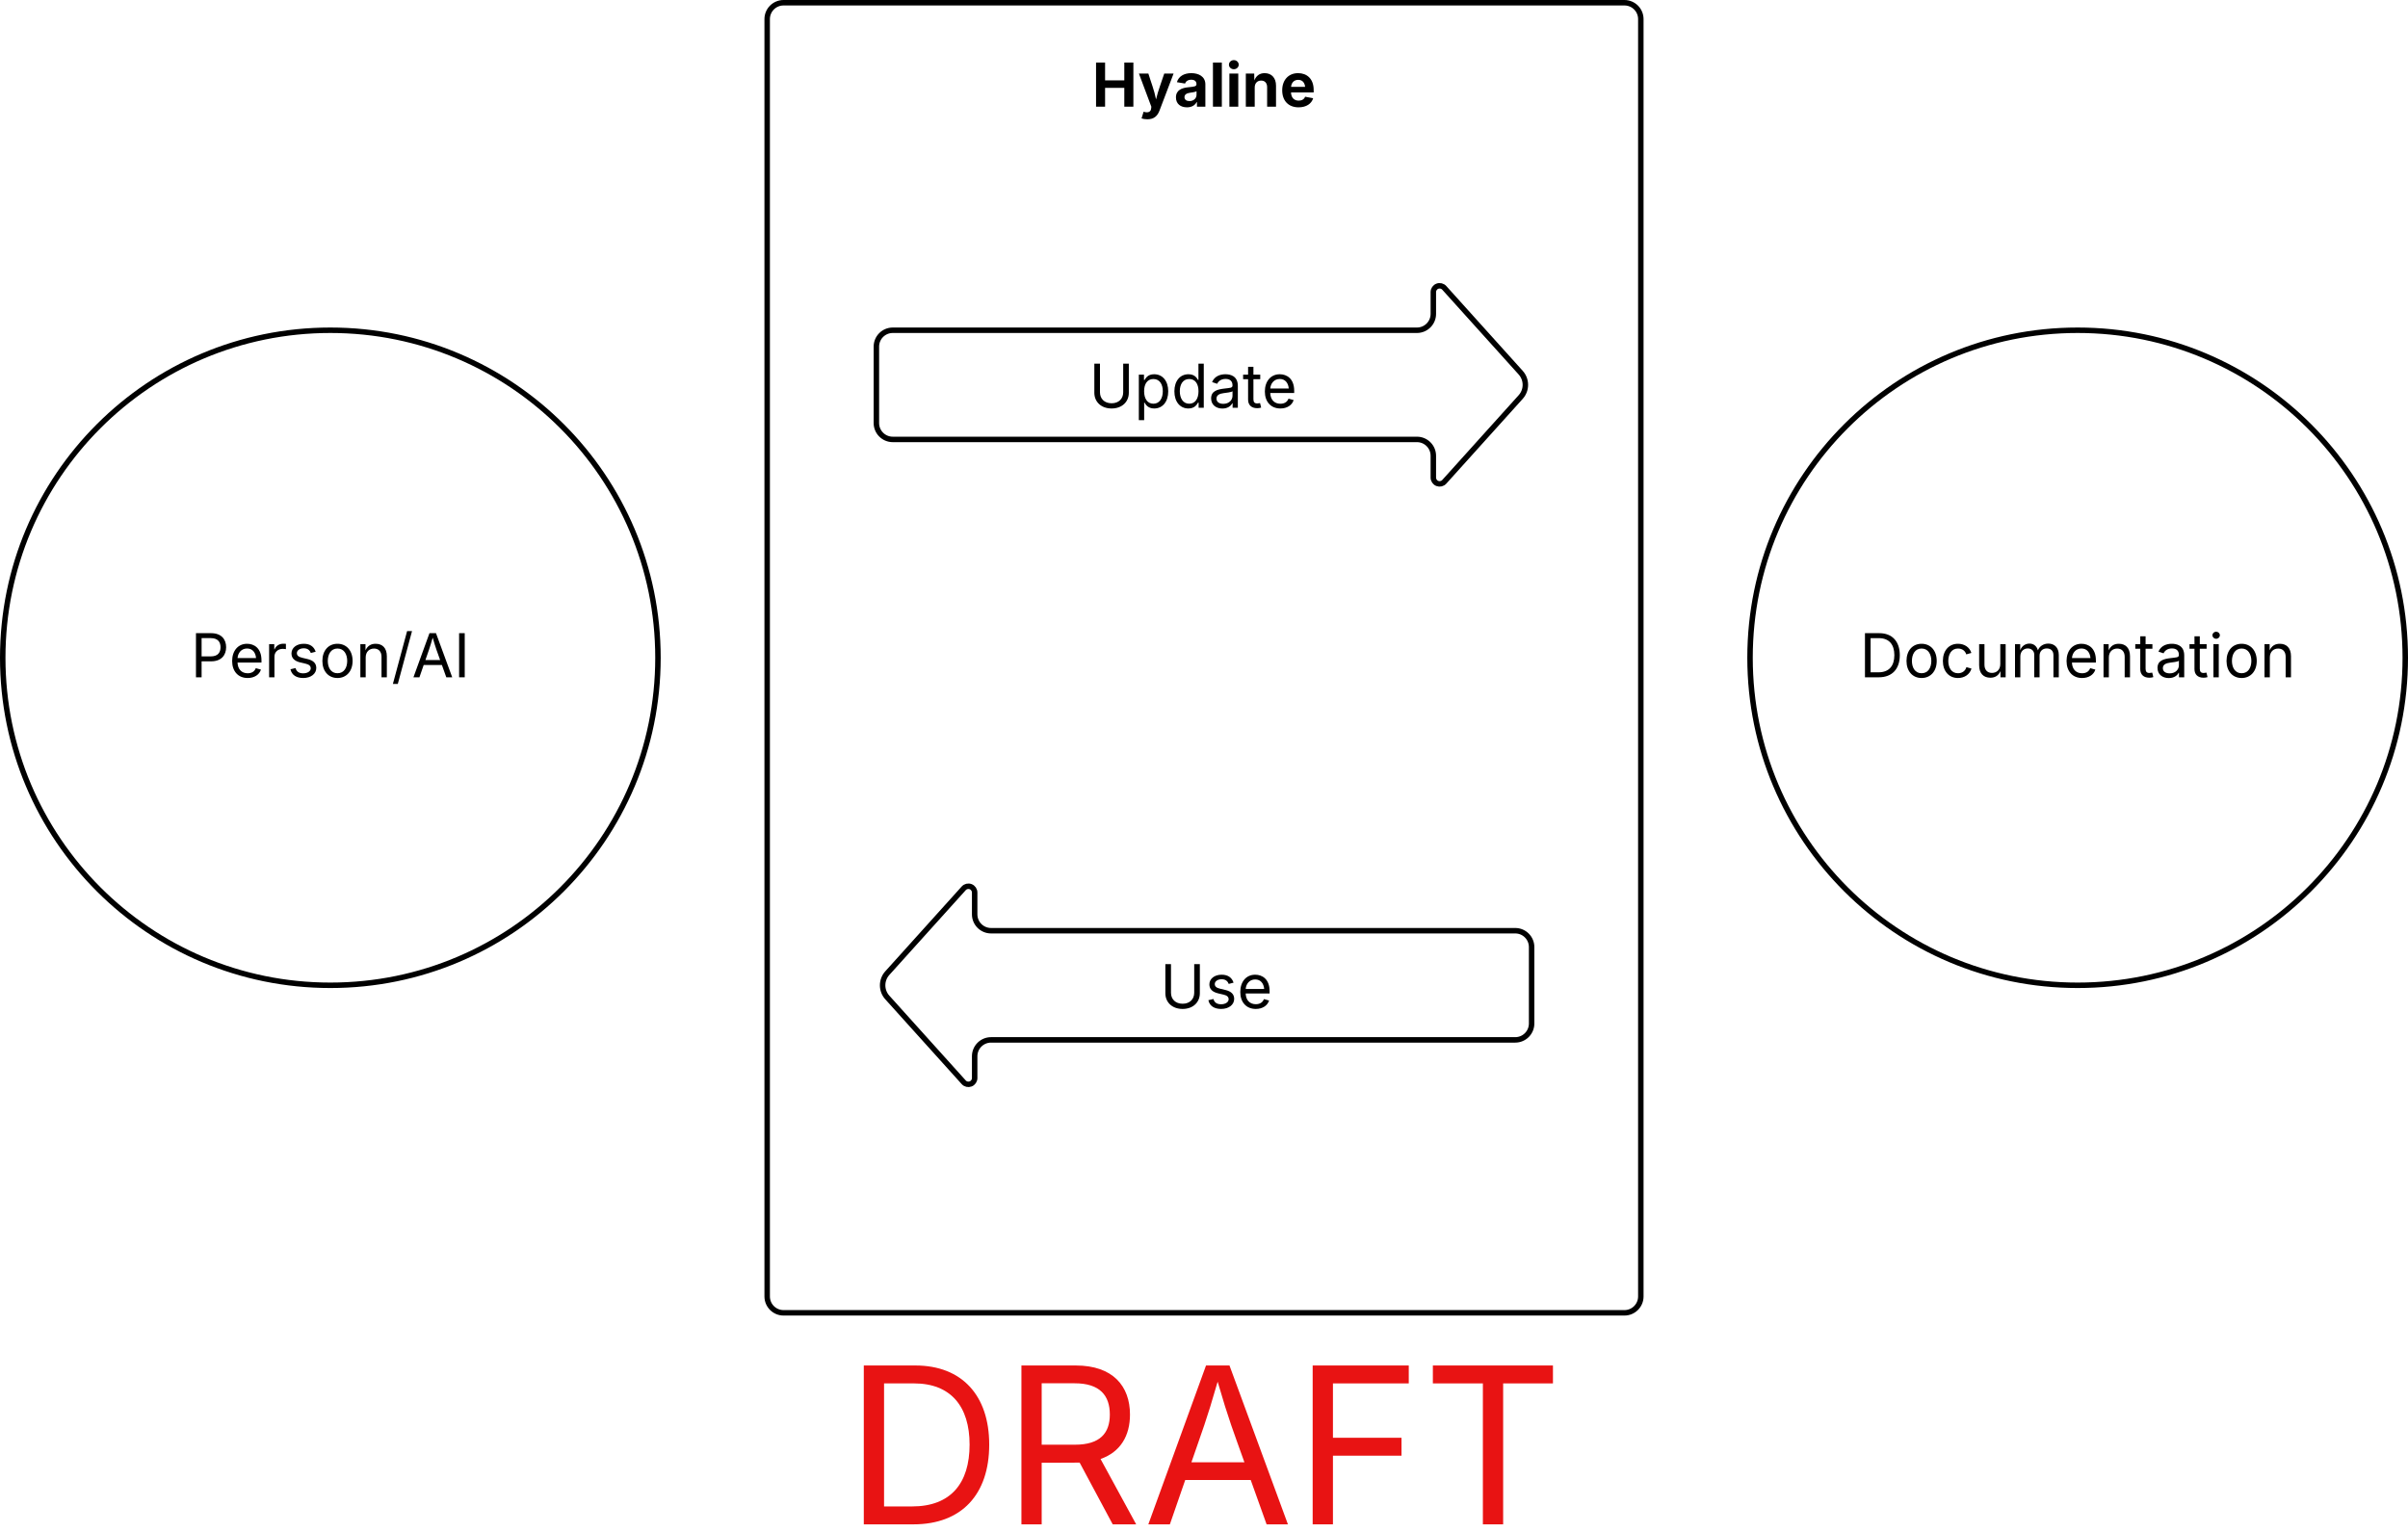
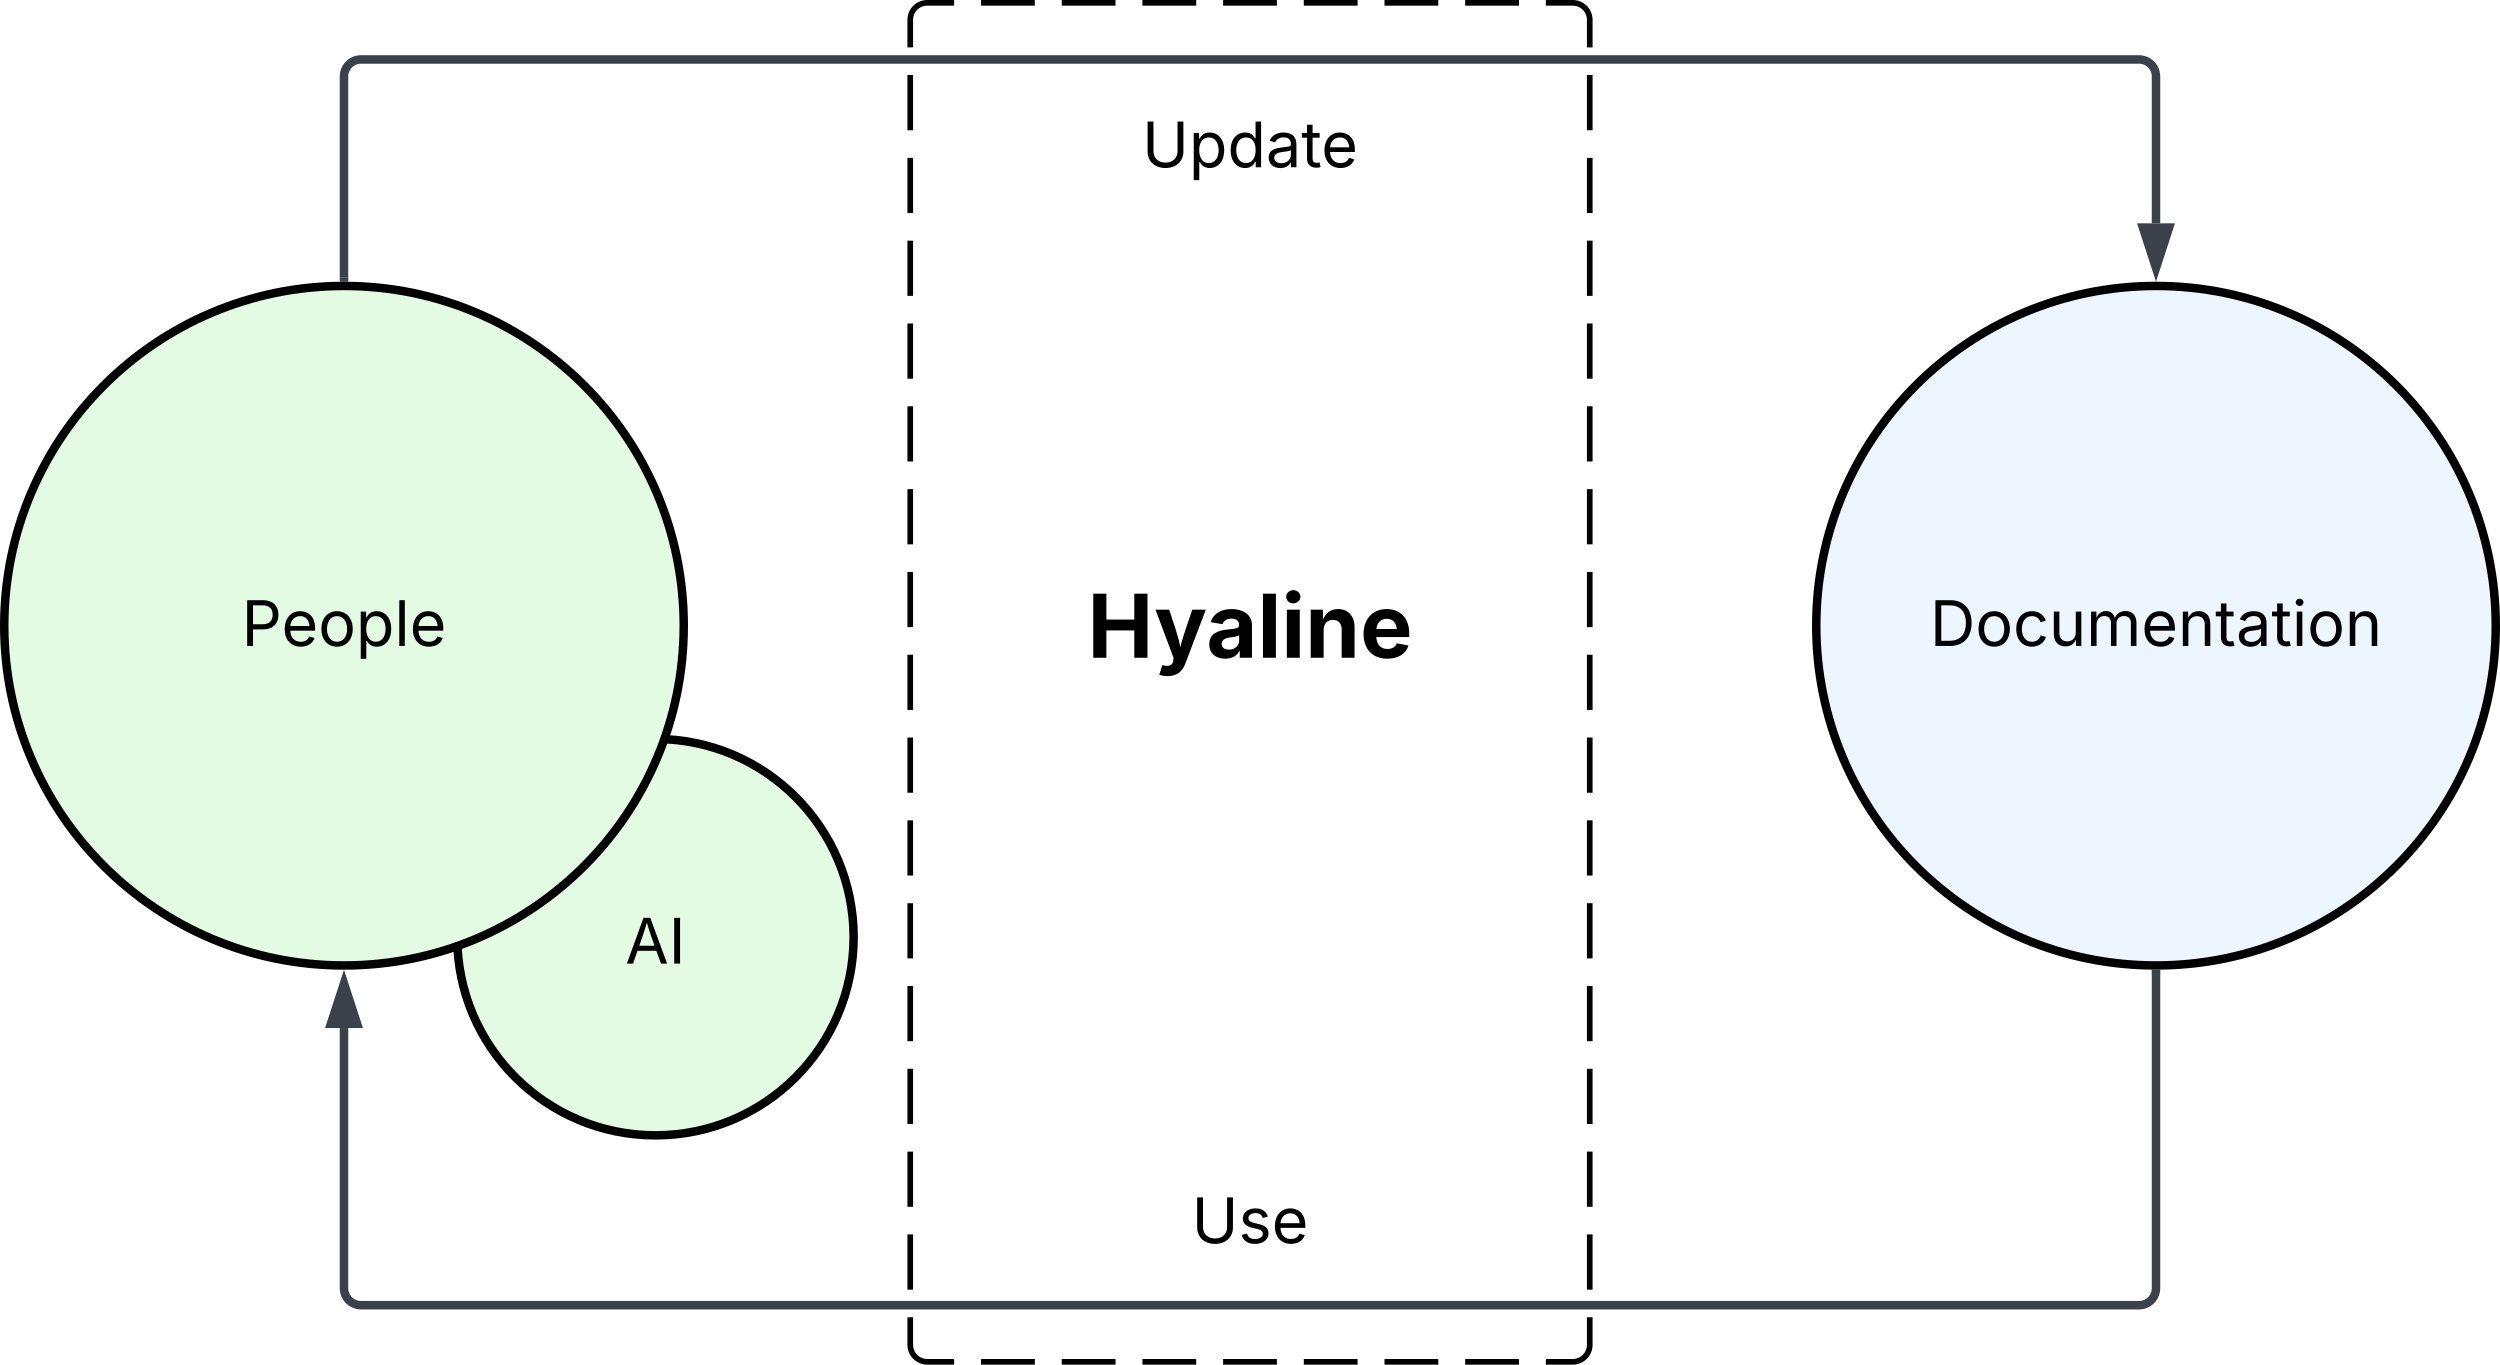
- <svg xmlns="http://www.w3.org/2000/svg" xmlns:ns1="lucid" xmlns:xlink="http://www.w3.org/1999/xlink" width="882" height="561">
-   <g transform="translate(-279 -279)" ns1:page-tab-id="dQ_dJ_OObx~D">
+ <svg xmlns="http://www.w3.org/2000/svg" xmlns:ns1="lucid" xmlns:xlink="http://www.w3.org/1999/xlink" width="883" height="482">
+   <g transform="translate(-38.5 -39)" ns1:page-tab-id="dQ_dJ_OObx~D">
    <path d="M0 0h1760v1360H0z" fill="#fff" />
-     <path d="M560 286a6 6 0 0 1 6-6h308a6 6 0 0 1 6 6v468a6 6 0 0 1-6 6H566a6 6 0 0 1-6-6z" stroke="#000" stroke-width="2" fill-opacity="0" />
-     <path d="M1160 520c0 66.27-53.73 120-120 120-66.27 0-120-53.73-120-120 0-66.27 53.73-120 120-120 66.27 0 120 53.73 120 120z" stroke="#000" stroke-width="2" fill="#fff" />
-     <use xlink:href="#a" transform="matrix(1,0,0,1,925,405) translate(35.14431 122.1528)" />
-     <path d="M600 406a6 6 0 0 1 6-6h192a6 6 0 0 0 6-6v-8a2.3 2.3 0 0 1 4-1.54l28 31.08a6.67 6.67 0 0 1 0 8.92l-28 31.08a2.3 2.3 0 0 1-4-1.54v-8a6 6 0 0 0-6-6H606a6 6 0 0 1-6-6z" stroke="#000" stroke-width="2" fill="#fff" />
-     <use xlink:href="#b" transform="matrix(1,0,0,1,605,385) translate(72.88151 43.40278)" />
-     <path d="M840 654a6 6 0 0 1-6 6H642a6 6 0 0 0-6 6v8a2.3 2.3 0 0 1-4 1.54l-28-31.08a6.67 6.67 0 0 1 0-8.92l28-31.08a2.3 2.3 0 0 1 4 1.54v8a6 6 0 0 0 6 6h192a6 6 0 0 1 6 6z" stroke="#000" stroke-width="2" fill="#fff" />
-     <use xlink:href="#c" transform="matrix(1,-2.4492935982947064e-16,2.4492935982947064e-16,1,605,605) translate(98.89411 43.40278)" />
-     <path d="M520 520c0 66.27-53.73 120-120 120-66.27 0-120-53.73-120-120 0-66.27 53.73-120 120-120 66.27 0 120 53.73 120 120z" stroke="#000" stroke-width="2" fill="#fff" />
-     <use xlink:href="#d" transform="matrix(1,0,0,1,285,405) translate(63.82813 122.1528)" />
-     <path d="M600 286a6 6 0 0 1 6-6h228a6 6 0 0 1 6 6v48a6 6 0 0 1-6 6H606a6 6 0 0 1-6-6z" fill="none" />
-     <use xlink:href="#e" transform="matrix(1,0,0,1,600,280) translate(78.99523 38.08377)" />
-     <path d="M560 766a6 6 0 0 1 6-6h308a6 6 0 0 1 6 6v68a6 6 0 0 1-6 6H566a6 6 0 0 1-6-6z" fill="none" />
-     <use xlink:href="#f" transform="matrix(1,0,0,1,560,760) translate(28.35938 77.5)" />
+     <path d="M340 370c0 38.66-31.34 70-70 70s-70-31.34-70-70 31.34-70 70-70 70 31.34 70 70z" stroke="#000" stroke-width="3" fill="#e3fae3" />
+     <use xlink:href="#a" transform="matrix(1,0,0,1,205,305) translate(54.35004 74.34028)" />
+     <path d="M360 46a6 6 0 0 1 6-6h228a6 6 0 0 1 6 6v468a6 6 0 0 1-6 6H366a6 6 0 0 1-6-6z" fill-opacity="0" />
+     <path d="M385 40h19m9.5 0h19m9.5 0h19m9.5 0h19m9.5 0h19m9.5 0h19m9.5 0h19m9.5 0h9.5a6 6 0 0 1 6 6v9.75m0 9.75V85m0 9.75v19.5m0 9.75v19.5m0 9.75v19.5m0 9.75V202m0 9.75v19.5m0 9.75v19.5m0 9.75v19.5m0 9.75V319m0 9.75v19.5m0 9.75v19.5m0 9.75v19.5m0 9.75V436m0 9.75v19.5m0 9.75v19.5m0 9.75V514a6 6 0 0 1-6 6h-9.5m-9.5 0h-19m-9.5 0h-19m-9.5 0h-19m-9.5 0h-19m-9.5 0h-19m-9.5 0h-19m-9.5 0h-19m-9.5 0H366a6 6 0 0 1-6-6v-9.75m0-9.75V475m0-9.75v-19.5m0-9.75v-19.5m0-9.75v-19.5m0-9.75V358m0-9.75v-19.5m0-9.75v-19.5m0-9.75v-19.5m0-9.75V241m0-9.75v-19.5m0-9.75v-19.5m0-9.75v-19.5m0-9.75V124m0-9.75v-19.5m0-9.75V65.5m0-9.75V46a6 6 0 0 1 6-6h9.5" stroke="#000" stroke-width="2" fill="none" />
+     <path d="M920 260c0 66.27-53.73 120-120 120-66.27 0-120-53.73-120-120 0-66.27 53.73-120 120-120 66.27 0 120 53.73 120 120z" stroke="#000" stroke-width="3" fill="#edf5ff" />
+     <use xlink:href="#b" transform="matrix(1,0,0,1,685,145) translate(35.14431 122.1528)" />
+     <path d="M280 260c0 66.27-53.73 120-120 120-66.27 0-120-53.73-120-120 0-66.27 53.73-120 120-120 66.27 0 120 53.73 120 120z" stroke="#000" stroke-width="3" fill="#e3fae3" />
+     <use xlink:href="#c" transform="matrix(1,0,0,1,45,145) translate(78.85091 122.1528)" />
+     <path d="M360 236a6 6 0 0 1 6-6h228a6 6 0 0 1 6 6v48a6 6 0 0 1-6 6H366a6 6 0 0 1-6-6z" fill="none" />
+     <use xlink:href="#d" transform="matrix(1,0,0,1,360,230) translate(62.59332 41.31727)" />
+     <path d="M160 137V66a6 6 0 0 1 6-6h628a6 6 0 0 1 6 6v51.88" stroke="#3a414a" stroke-width="3" fill="none" />
+     <path d="M161.47 138.53l-1.46-.03h-1.47v-1.54h2.94z" stroke="#3a414a" stroke-width=".05" fill="#3a414a" />
+     <path d="M800 133.65l-4.63-14.27h9.26z" stroke="#3a414a" stroke-width="3" fill="#3a414a" />
+     <path d="M800 383v111a6 6 0 0 1-6 6H166a6 6 0 0 1-6-6v-91.88" stroke="#3a414a" stroke-width="3" fill="none" />
+     <path d="M800 381.5h1.48v1.54h-2.96v-1.57z" stroke="#3a414a" stroke-width=".05" fill="#3a414a" />
+     <path d="M160 386.35l4.63 14.27h-9.26z" stroke="#3a414a" stroke-width="3" fill="#3a414a" />
+     <path d="M360 66a6 6 0 0 1 6-6h228a6 6 0 0 1 6 6v48a6 6 0 0 1-6 6H366a6 6 0 0 1-6-6z" fill="none" />
+     <use xlink:href="#e" transform="matrix(1,0,0,1,360,60) translate(81.88151 38.08377)" />
+     <path d="M360 446a6 6 0 0 1 6-6h228a6 6 0 0 1 6 6v48a6 6 0 0 1-6 6H366a6 6 0 0 1-6-6z" fill="none" />
+     <use xlink:href="#f" transform="matrix(1,0,0,1,360,440) translate(99.38911 38.08377)" />
    <defs>
-       <path d="M645 0H180v-1490h484c435 0 692 280 692 742 0 466-257 748-711 748zM370-168h263c363 0 539-218 539-580 0-358-176-574-521-574H370v1154" id="g" />
-       <path d="M613 24c-304 0-509-231-509-576 0-350 205-580 509-580 305 0 511 230 511 580 0 345-206 576-511 576zm0-161c226 0 329-195 329-415 0-222-103-419-329-419-223 0-326 196-326 419 0 220 103 415 326 415" id="h" />
-       <path d="M613 24c-304 0-509-231-509-576 0-350 205-580 509-580 216 0 392 114 453 309l-173 49c-33-115-133-197-280-197-223 0-326 196-326 419 0 220 103 415 326 415 150 0 252-85 285-206l172 49C1010-95 832 24 613 24" id="i" />
-       <path d="M537 14c-226 0-379-139-379-422v-710h180v695c0 172 97 275 253 275 160 0 281-109 281-300v-670h181V0H879v-209C806-46 684 14 537 14" id="j" />
-       <path d="M158 0v-1118h175l1 205c55-151 181-225 313-225 147 0 245 90 285 228 53-141 190-228 352-228 194 0 352 125 352 384V0h-181v-749c0-161-105-225-225-225-151 0-243 103-243 244V0H807v-767c0-124-93-207-219-207-131 0-250 92-250 270V0H158" id="k" />
-       <path d="M628 24c-324 0-524-230-524-574 0-343 198-582 503-582 237 0 487 146 487 559v75H286c9 234 145 362 343 362 132 0 231-58 273-172l174 48C1024-91 857 24 628 24zM287-650h624c-17-190-120-322-304-322-192 0-309 151-320 322" id="l" />
-       <path d="M338-670V0H158v-1118h173l1 207c72-158 192-221 342-221 226 0 378 139 378 422V0H872v-695c0-172-96-275-252-275-161 0-282 109-282 300" id="m" />
-       <path d="M598-1118v154H368v674c0 100 37 144 132 144 23 0 62-6 92-12L629-6c-37 13-88 20-134 20-193 0-307-107-307-290v-688H20v-154h168v-266h180v266h230" id="n" />
-       <path d="M471 26C259 26 90-98 90-318c0-256 228-303 435-329 202-27 287-16 287-108 0-139-79-219-234-219-161 0-248 86-283 164l-173-57c86-203 278-265 451-265 150 0 419 46 419 395V0H815v-152h-12C765-73 660 26 471 26zm31-159c199 0 310-134 310-271v-155c-30 35-226 55-295 64-131 17-246 59-246 186 0 116 97 176 231 176" id="o" />
-       <path d="M158 0v-1118h180V0H158zm91-1301c-68 0-125-53-125-119s57-119 125-119c69 0 126 53 126 119s-57 119-126 119" id="p" />
+       <path d="M52 0l541-1490h220L1361 0h-200l-149-416H398L254 0H52zm404-582h497c-103-290-145-390-251-756-108 377-145 460-246 756" id="g" />
+       <path d="M370-1490V0H180v-1490h190" id="h" />
      <g id="a">
        <use transform="matrix(0.01085069,0,0,0.01085069,0,0)" xlink:href="#g" />
-         <use transform="matrix(0.01085069,0,0,0.01085069,16.03733,0)" xlink:href="#h" />
-         <use transform="matrix(0.01085069,0,0,0.01085069,29.36198,0)" xlink:href="#i" />
-         <use transform="matrix(0.01085069,0,0,0.01085069,42.05729,0)" xlink:href="#j" />
-         <use transform="matrix(0.01085069,0,0,0.01085069,55.19748,0)" xlink:href="#k" />
-         <use transform="matrix(0.01085069,0,0,0.01085069,74.66363,0)" xlink:href="#l" />
-         <use transform="matrix(0.01085069,0,0,0.01085069,87.61936,0)" xlink:href="#m" />
-         <use transform="matrix(0.01085069,0,0,0.01085069,100.7487,0)" xlink:href="#n" />
-         <use transform="matrix(0.01085069,0,0,0.01085069,108.1272,0)" xlink:href="#o" />
-         <use transform="matrix(0.01085069,0,0,0.01085069,120.6055,0)" xlink:href="#n" />
-         <use transform="matrix(0.01085069,0,0,0.01085069,127.8754,0)" xlink:href="#p" />
-         <use transform="matrix(0.01085069,0,0,0.01085069,133.2574,0)" xlink:href="#h" />
-         <use transform="matrix(0.01085069,0,0,0.01085069,146.582,0)" xlink:href="#m" />
+         <use transform="matrix(0.01085069,0,0,0.01085069,15.33203,0)" xlink:href="#h" />
      </g>
-       <path d="M763 24c-353 0-583-224-583-531v-983h190v968c0 214 149 370 393 370 243 0 391-156 391-370v-968h190v983c0 307-230 531-581 531" id="q" />
-       <path d="M158 418v-1536h174v179h20c37-59 106-193 324-193 279 0 474 222 474 576 0 356-194 580-473 580-213 0-288-135-325-197h-14v591H158zm492-555c209 0 317-186 317-421 0-232-105-413-317-413-206 0-314 166-314 413 0 249 111 421 314 421" id="r" />
-       <path d="M577 24c-279 0-473-224-473-580 0-354 195-576 474-576 218 0 287 134 324 193h14v-551h180V0H922v-173h-20C865-111 790 24 577 24zm27-161c203 0 314-172 314-421 0-247-108-413-314-413-212 0-317 181-317 413 0 235 108 421 317 421" id="s" />
+       <path d="M645 0H180v-1490h484c435 0 692 280 692 742 0 466-257 748-711 748zM370-168h263c363 0 539-218 539-580 0-358-176-574-521-574H370v1154" id="i" />
+       <path d="M613 24c-304 0-509-231-509-576 0-350 205-580 509-580 305 0 511 230 511 580 0 345-206 576-511 576zm0-161c226 0 329-195 329-415 0-222-103-419-329-419-223 0-326 196-326 419 0 220 103 415 326 415" id="j" />
+       <path d="M613 24c-304 0-509-231-509-576 0-350 205-580 509-580 216 0 392 114 453 309l-173 49c-33-115-133-197-280-197-223 0-326 196-326 419 0 220 103 415 326 415 150 0 252-85 285-206l172 49C1010-95 832 24 613 24" id="k" />
+       <path d="M537 14c-226 0-379-139-379-422v-710h180v695c0 172 97 275 253 275 160 0 281-109 281-300v-670h181V0H879v-209C806-46 684 14 537 14" id="l" />
+       <path d="M158 0v-1118h175l1 205c55-151 181-225 313-225 147 0 245 90 285 228 53-141 190-228 352-228 194 0 352 125 352 384V0h-181v-749c0-161-105-225-225-225-151 0-243 103-243 244V0H807v-767c0-124-93-207-219-207-131 0-250 92-250 270V0H158" id="m" />
+       <path d="M628 24c-324 0-524-230-524-574 0-343 198-582 503-582 237 0 487 146 487 559v75H286c9 234 145 362 343 362 132 0 231-58 273-172l174 48C1024-91 857 24 628 24zM287-650h624c-17-190-120-322-304-322-192 0-309 151-320 322" id="n" />
+       <path d="M338-670V0H158v-1118h173l1 207c72-158 192-221 342-221 226 0 378 139 378 422V0H872v-695c0-172-96-275-252-275-161 0-282 109-282 300" id="o" />
+       <path d="M598-1118v154H368v674c0 100 37 144 132 144 23 0 62-6 92-12L629-6c-37 13-88 20-134 20-193 0-307-107-307-290v-688H20v-154h168v-266h180v266h230" id="p" />
+       <path d="M471 26C259 26 90-98 90-318c0-256 228-303 435-329 202-27 287-16 287-108 0-139-79-219-234-219-161 0-248 86-283 164l-173-57c86-203 278-265 451-265 150 0 419 46 419 395V0H815v-152h-12C765-73 660 26 471 26zm31-159c199 0 310-134 310-271v-155c-30 35-226 55-295 64-131 17-246 59-246 186 0 116 97 176 231 176" id="q" />
+       <path d="M158 0v-1118h180V0H158zm91-1301c-68 0-125-53-125-119s57-119 125-119c69 0 126 53 126 119s-57 119-126 119" id="r" />
      <g id="b">
-         <use transform="matrix(0.01085069,0,0,0.01085069,0,0)" xlink:href="#q" />
-         <use transform="matrix(0.01085069,0,0,0.01085069,16.53646,0)" xlink:href="#r" />
-         <use transform="matrix(0.01085069,0,0,0.01085069,30.14323,0)" xlink:href="#s" />
-         <use transform="matrix(0.01085069,0,0,0.01085069,43.75,0)" xlink:href="#o" />
-         <use transform="matrix(0.01085069,0,0,0.01085069,56.2283,0)" xlink:href="#n" />
-         <use transform="matrix(0.01085069,0,0,0.01085069,63.28125,0)" xlink:href="#l" />
+         <use transform="matrix(0.01085069,0,0,0.01085069,0,0)" xlink:href="#i" />
+         <use transform="matrix(0.01085069,0,0,0.01085069,16.03733,0)" xlink:href="#j" />
+         <use transform="matrix(0.01085069,0,0,0.01085069,29.36198,0)" xlink:href="#k" />
+         <use transform="matrix(0.01085069,0,0,0.01085069,42.05729,0)" xlink:href="#l" />
+         <use transform="matrix(0.01085069,0,0,0.01085069,55.19748,0)" xlink:href="#m" />
+         <use transform="matrix(0.01085069,0,0,0.01085069,74.66363,0)" xlink:href="#n" />
+         <use transform="matrix(0.01085069,0,0,0.01085069,87.61936,0)" xlink:href="#o" />
+         <use transform="matrix(0.01085069,0,0,0.01085069,100.7487,0)" xlink:href="#p" />
+         <use transform="matrix(0.01085069,0,0,0.01085069,108.1272,0)" xlink:href="#q" />
+         <use transform="matrix(0.01085069,0,0,0.01085069,120.6055,0)" xlink:href="#p" />
+         <use transform="matrix(0.01085069,0,0,0.01085069,127.8754,0)" xlink:href="#r" />
+         <use transform="matrix(0.01085069,0,0,0.01085069,133.2574,0)" xlink:href="#j" />
+         <use transform="matrix(0.01085069,0,0,0.01085069,146.582,0)" xlink:href="#o" />
      </g>
-       <path d="M538 24C308 24 148-78 108-271l171-41c32 123 123 178 257 178 156 0 256-77 256-169 0-77-54-128-164-154l-186-44c-203-48-300-148-300-305 0-192 176-326 414-326 230 0 351 112 402 269l-163 42c-31-80-94-158-238-158-133 0-233 69-233 162 0 83 57 129 188 160l169 40c203 48 298 149 298 302 0 196-179 339-441 339" id="t" />
+       <path d="M180 0v-1490h510c348 0 508 209 508 474 0 266-160 477-507 477H370V0H180zm190-706h312c236 0 327-133 327-310 0-176-91-307-329-307H370v617" id="s" />
+       <path d="M158 418v-1536h174v179h20c37-59 106-193 324-193 279 0 474 222 474 576 0 356-194 580-473 580-213 0-288-135-325-197h-14v591H158zm492-555c209 0 317-186 317-421 0-232-105-413-317-413-206 0-314 166-314 413 0 249 111 421 314 421" id="t" />
+       <path d="M338-1490V0H158v-1490h180" id="u" />
      <g id="c">
-         <use transform="matrix(0.01085069,0,0,0.01085069,0,0)" xlink:href="#q" />
+         <use transform="matrix(0.01085069,0,0,0.01085069,0,0)" xlink:href="#s" />
+         <use transform="matrix(0.01085069,0,0,0.01085069,14.07335,0)" xlink:href="#n" />
+         <use transform="matrix(0.01085069,0,0,0.01085069,27.02908,0)" xlink:href="#j" />
+         <use transform="matrix(0.01085069,0,0,0.01085069,40.35373,0)" xlink:href="#t" />
+         <use transform="matrix(0.01085069,0,0,0.01085069,53.9605,0)" xlink:href="#u" />
+         <use transform="matrix(0.01085069,0,0,0.01085069,59.34245,0)" xlink:href="#n" />
+       </g>
+       <path d="M135 0v-1490h305v602h649v-602h306V0h-306v-635H440V0H135" id="v" />
+       <path d="M120 396l69-226c123 42 245 23 254-107l8-60L31-1118h319c87 288 199 559 259 872 72-308 185-583 277-872h315L726 132c-68 181-186 294-410 294-79 0-153-13-196-30" id="w" />
+       <path d="M440 22C227 22 68-92 68-313c0-250 202-322 422-343 195-21 271-24 271-105 0-95-63-149-175-149-116 0-187 57-211 129l-275-46c57-194 237-305 487-305 240 0 474 108 474 379V0H777v-155h-10C713-51 605 22 440 22zm85-211c140 0 238-93 238-211v-121c-37 26-156 42-222 51-111 16-185 59-185 149 0 87 70 132 169 132" id="x" />
+       <path d="M428-1490V0H128v-1490h300" id="y" />
+       <path d="M128 0v-1118h300V0H128zm150-1264c-91 0-165-68-165-154 0-85 74-154 165-154 90 0 165 69 165 154 0 86-75 154-165 154" id="z" />
+       <path d="M428-647V0H128v-1118h283l4 231c63-156 176-245 348-245 232 0 384 159 384 421V0H847v-659c0-139-76-222-202-222-128 0-217 86-217 234" id="A" />
+       <path d="M633 22C291 22 81-200 81-553c0-345 210-579 537-579 292 0 525 185 525 567v84H378c7 183 109 277 260 277 105 0 184-46 216-132l272 51C1071-99 893 22 633 22zM380-669h474c-15-146-94-237-233-237-143 0-229 99-241 237" id="B" />
+       <g id="d">
+         <use transform="matrix(0.01519097,0,0,0.01519097,0,0)" xlink:href="#v" />
+         <use transform="matrix(0.01519097,0,0,0.01519097,23.5612,0)" xlink:href="#w" />
+         <use transform="matrix(0.01519097,0,0,0.01519097,41.98785,0)" xlink:href="#x" />
+         <use transform="matrix(0.01519097,0,0,0.01519097,60.04991,0)" xlink:href="#y" />
+         <use transform="matrix(0.01519097,0,0,0.01519097,68.4809,0)" xlink:href="#z" />
+         <use transform="matrix(0.01519097,0,0,0.01519097,76.91189,0)" xlink:href="#A" />
+         <use transform="matrix(0.01519097,0,0,0.01519097,96.28038,0)" xlink:href="#B" />
+       </g>
+       <path d="M763 24c-353 0-583-224-583-531v-983h190v968c0 214 149 370 393 370 243 0 391-156 391-370v-968h190v983c0 307-230 531-581 531" id="C" />
+       <path d="M577 24c-279 0-473-224-473-580 0-354 195-576 474-576 218 0 287 134 324 193h14v-551h180V0H922v-173h-20C865-111 790 24 577 24zm27-161c203 0 314-172 314-421 0-247-108-413-314-413-212 0-317 181-317 413 0 235 108 421 317 421" id="D" />
+       <g id="e">
+         <use transform="matrix(0.01085069,0,0,0.01085069,0,0)" xlink:href="#C" />
        <use transform="matrix(0.01085069,0,0,0.01085069,16.53646,0)" xlink:href="#t" />
-         <use transform="matrix(0.01085069,0,0,0.01085069,28.26606,0)" xlink:href="#l" />
+         <use transform="matrix(0.01085069,0,0,0.01085069,30.14323,0)" xlink:href="#D" />
+         <use transform="matrix(0.01085069,0,0,0.01085069,43.75,0)" xlink:href="#q" />
+         <use transform="matrix(0.01085069,0,0,0.01085069,56.2283,0)" xlink:href="#p" />
+         <use transform="matrix(0.01085069,0,0,0.01085069,63.28125,0)" xlink:href="#n" />
      </g>
-       <path d="M180 0v-1490h510c348 0 508 209 508 474 0 266-160 477-507 477H370V0H180zm190-706h312c236 0 327-133 327-310 0-176-91-307-329-307H370v617" id="u" />
-       <path d="M158 0v-1118h174v172h12c41-113 157-188 290-188 26 0 70 2 91 3v181c-11-2-60-10-108-10-161 0-279 109-279 260V0H158" id="v" />
-       <path d="M692-1560L212 224H46l480-1784h166" id="w" />
-       <path d="M52 0l541-1490h220L1361 0h-200l-149-416H398L254 0H52zm404-582h497c-103-290-145-390-251-756-108 377-145 460-246 756" id="x" />
-       <path d="M370-1490V0H180v-1490h190" id="y" />
-       <g id="d">
-         <use transform="matrix(0.01085069,0,0,0.01085069,0,0)" xlink:href="#u" />
-         <use transform="matrix(0.01085069,0,0,0.01085069,14.07335,0)" xlink:href="#l" />
-         <use transform="matrix(0.01085069,0,0,0.01085069,27.02908,0)" xlink:href="#v" />
-         <use transform="matrix(0.01085069,0,0,0.01085069,35.39497,0)" xlink:href="#t" />
-         <use transform="matrix(0.01085069,0,0,0.01085069,47.12457,0)" xlink:href="#h" />
-         <use transform="matrix(0.01085069,0,0,0.01085069,60.44922,0)" xlink:href="#m" />
-         <use transform="matrix(0.01085069,0,0,0.01085069,73.57856,0)" xlink:href="#w" />
-         <use transform="matrix(0.01085069,0,0,0.01085069,81.04384,0)" xlink:href="#x" />
-         <use transform="matrix(0.01085069,0,0,0.01085069,96.37587,0)" xlink:href="#y" />
-       </g>
-       <path d="M135 0v-1490h305v602h649v-602h306V0h-306v-635H440V0H135" id="z" />
-       <path d="M120 396l69-226c123 42 245 23 254-107l8-60L31-1118h319c87 288 199 559 259 872 72-308 185-583 277-872h315L726 132c-68 181-186 294-410 294-79 0-153-13-196-30" id="A" />
-       <path d="M440 22C227 22 68-92 68-313c0-250 202-322 422-343 195-21 271-24 271-105 0-95-63-149-175-149-116 0-187 57-211 129l-275-46c57-194 237-305 487-305 240 0 474 108 474 379V0H777v-155h-10C713-51 605 22 440 22zm85-211c140 0 238-93 238-211v-121c-37 26-156 42-222 51-111 16-185 59-185 149 0 87 70 132 169 132" id="B" />
-       <path d="M428-1490V0H128v-1490h300" id="C" />
-       <path d="M128 0v-1118h300V0H128zm150-1264c-91 0-165-68-165-154 0-85 74-154 165-154 90 0 165 69 165 154 0 86-75 154-165 154" id="D" />
-       <path d="M428-647V0H128v-1118h283l4 231c63-156 176-245 348-245 232 0 384 159 384 421V0H847v-659c0-139-76-222-202-222-128 0-217 86-217 234" id="E" />
-       <path d="M633 22C291 22 81-200 81-553c0-345 210-579 537-579 292 0 525 185 525 567v84H378c7 183 109 277 260 277 105 0 184-46 216-132l272 51C1071-99 893 22 633 22zM380-669h474c-15-146-94-237-233-237-143 0-229 99-241 237" id="F" />
-       <g id="e">
-         <use transform="matrix(0.01085069,0,0,0.01085069,0,0)" xlink:href="#z" />
-         <use transform="matrix(0.01085069,0,0,0.01085069,16.82943,0)" xlink:href="#A" />
-         <use transform="matrix(0.01085069,0,0,0.01085069,29.99132,0)" xlink:href="#B" />
-         <use transform="matrix(0.01085069,0,0,0.01085069,42.8928,0)" xlink:href="#C" />
-         <use transform="matrix(0.01085069,0,0,0.01085069,48.91493,0)" xlink:href="#D" />
-         <use transform="matrix(0.01085069,0,0,0.01085069,54.93707,0)" xlink:href="#E" />
-         <use transform="matrix(0.01085069,0,0,0.01085069,68.7717,0)" xlink:href="#F" />
-       </g>
-       <path fill="#e81313" d="M645 0H180v-1490h484c435 0 692 280 692 742 0 466-257 748-711 748zM370-168h263c363 0 539-218 539-580 0-358-176-574-521-574H370v1154" id="G" />
-       <path fill="#e81313" d="M180 0v-1490h510c348 0 508 194 508 460 0 198-88 351-276 417L1256 0h-220L726-579c-117 2-238 0-356 1V0H180zm190-747h312c235 0 327-108 327-283 0-177-92-293-329-293H370v576" id="H" />
-       <path fill="#e81313" d="M52 0l541-1490h220L1361 0h-200l-149-416H398L254 0H52zm404-582h497c-103-290-145-390-251-756-108 377-145 460-246 756" id="I" />
-       <path fill="#e81313" d="M180 0v-1490h901v168H370v510h643v168H370V0H180" id="J" />
-       <path fill="#e81313" d="M98-1322v-168h1126v168H757V0H567v-1322H98" id="K" />
+       <path d="M538 24C308 24 148-78 108-271l171-41c32 123 123 178 257 178 156 0 256-77 256-169 0-77-54-128-164-154l-186-44c-203-48-300-148-300-305 0-192 176-326 414-326 230 0 351 112 402 269l-163 42c-31-80-94-158-238-158-133 0-233 69-233 162 0 83 57 129 188 160l169 40c203 48 298 149 298 302 0 196-179 339-441 339" id="E" />
      <g id="f">
-         <use transform="matrix(0.0390625,0,0,0.0390625,0,0)" xlink:href="#G" />
-         <use transform="matrix(0.0390625,0,0,0.0390625,57.73438,0)" xlink:href="#H" />
-         <use transform="matrix(0.0390625,0,0,0.0390625,109.2188,0)" xlink:href="#I" />
-         <use transform="matrix(0.0390625,0,0,0.0390625,164.4141,0)" xlink:href="#J" />
-         <use transform="matrix(0.0390625,0,0,0.0390625,211.6406,0)" xlink:href="#K" />
+         <use transform="matrix(0.01085069,0,0,0.01085069,0,0)" xlink:href="#C" />
+         <use transform="matrix(0.01085069,0,0,0.01085069,16.53646,0)" xlink:href="#E" />
+         <use transform="matrix(0.01085069,0,0,0.01085069,28.26606,0)" xlink:href="#n" />
      </g>
    </defs>
  </g>
</svg>
